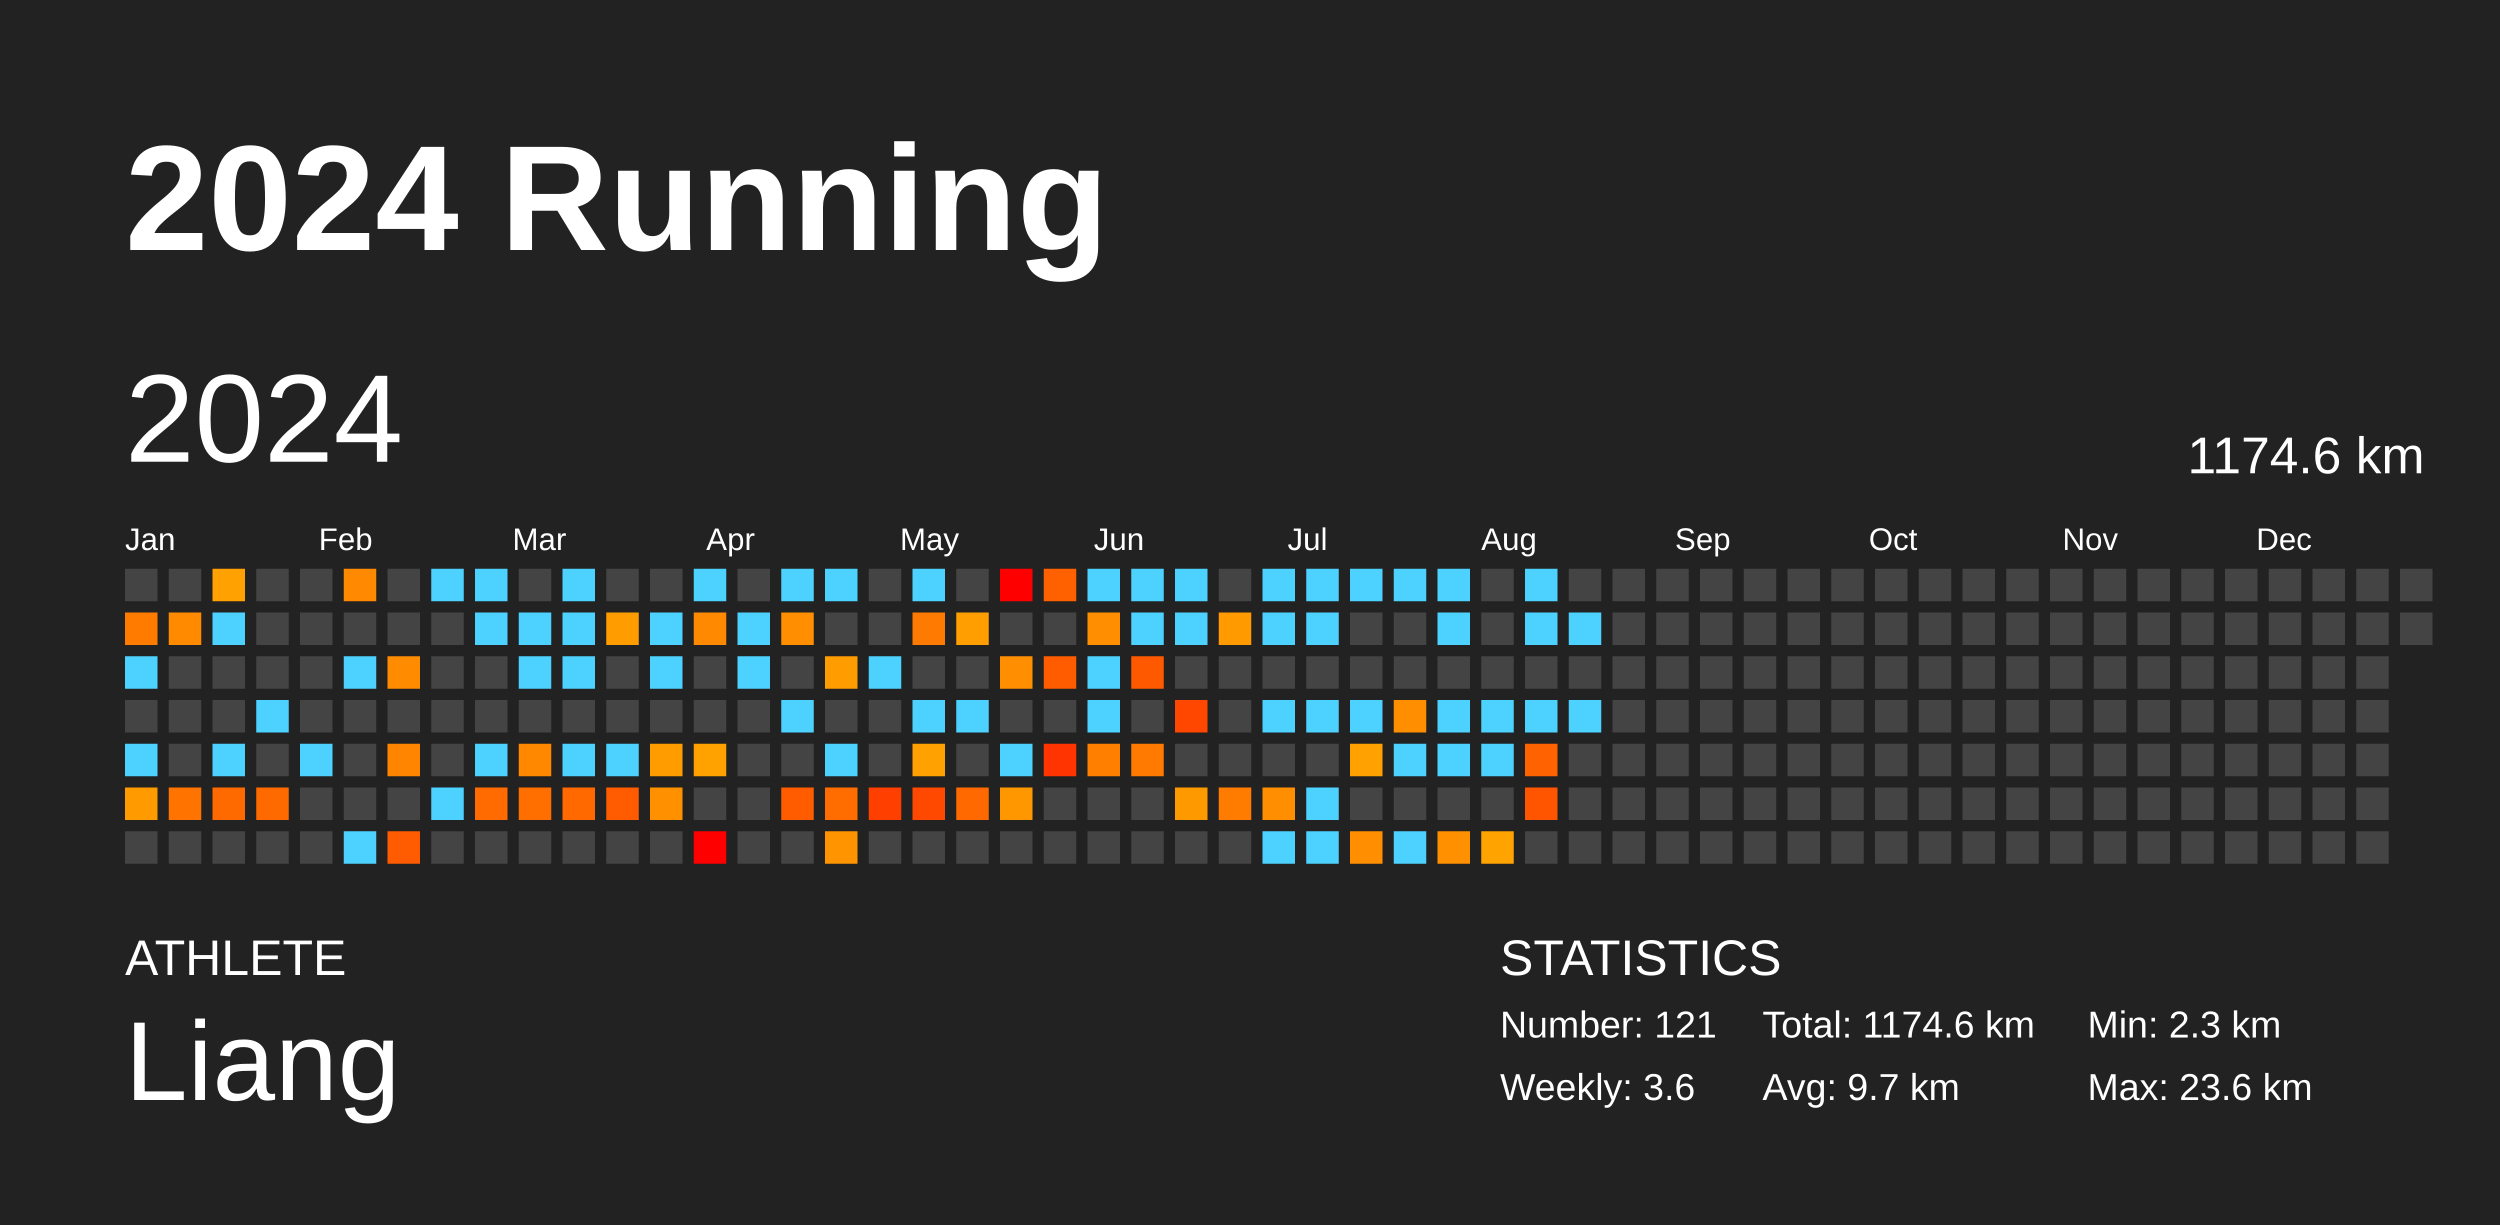
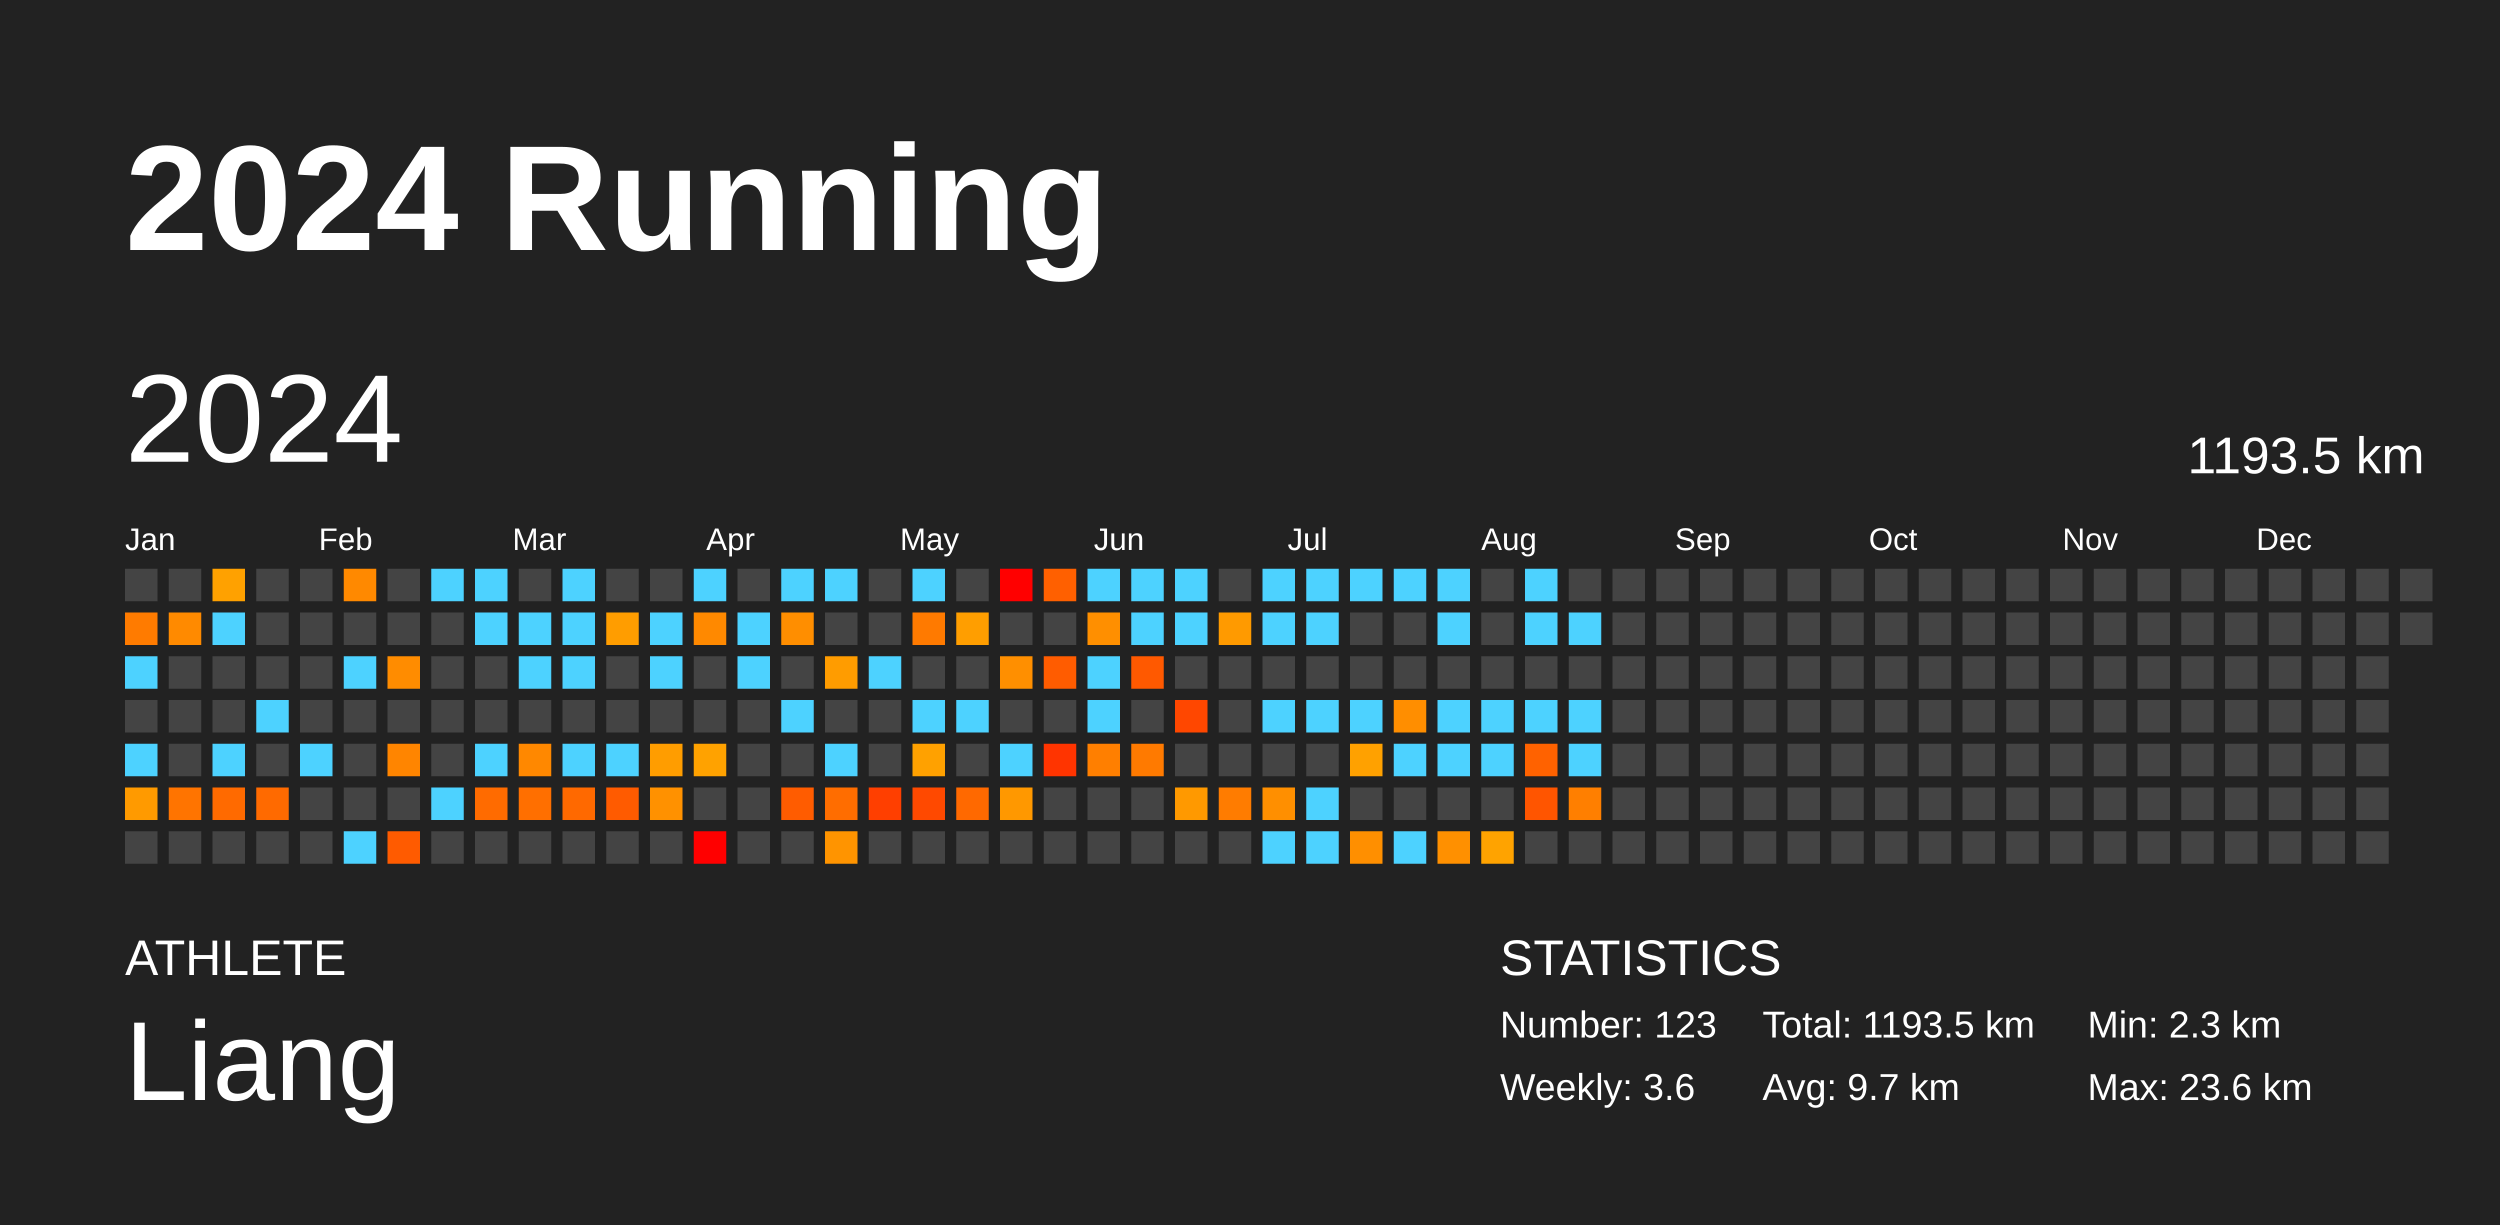
<svg xmlns="http://www.w3.org/2000/svg" baseProfile="full" height="98mm" version="1.1" viewBox="0,0,200,98" width="200mm">
  <defs />
  <rect fill="#222222" height="98" width="200" x="0" y="0" />
  <text fill="#FFFFFF" style="font-size:12px; font-family:Arial; font-weight:bold;" x="10" y="20">2024 Running</text>
  <text fill="#FFFFFF" style="font-size:4px; font-family:Arial" x="10" y="78">ATHLETE</text>
  <text fill="#FFFFFF" style="font-size:9px; font-family:Arial" x="10" y="88">Liang</text>
  <text fill="#FFFFFF" style="font-size:4px; font-family:Arial" x="120" y="78">STATISTICS</text>
-   <text fill="#FFFFFF" style="font-size:3px; font-family:Arial" x="120" y="83">Number: 121</text>
+   <text fill="#FFFFFF" style="font-size:3px; font-family:Arial" x="120" y="83">Number: 123</text>
  <text fill="#FFFFFF" style="font-size:3px; font-family:Arial" x="120" y="88">Weekly: 3.6</text>
-   <text fill="#FFFFFF" style="font-size:3px; font-family:Arial" x="141" y="83">Total: 1174.6 km</text>
+   <text fill="#FFFFFF" style="font-size:3px; font-family:Arial" x="141" y="83">Total: 1193.5 km</text>
  <text fill="#FFFFFF" style="font-size:3px; font-family:Arial" x="141" y="88">Avg: 9.7 km</text>
  <text fill="#FFFFFF" style="font-size:3px; font-family:Arial" x="167" y="83">Min: 2.3 km</text>
  <text fill="#FFFFFF" style="font-size:3px; font-family:Arial" x="167" y="88">Max: 23.6 km</text>
  <text dominant-baseline="hanging" fill="#FFFFFF" style="font-size:10.0px; font-family:Arial;" x="10" y="30">2024</text>
-   <text dominant-baseline="hanging" fill="#FFFFFF" style="font-size:4.125px; font-family:Arial;" x="175" y="35">1174.6 km</text>
+   <text dominant-baseline="hanging" fill="#FFFFFF" style="font-size:4.125px; font-family:Arial;" x="175" y="35">1193.5 km</text>
  <text fill="#FFFFFF" style="font-size:2.5px; font-family:Arial" x="10.0" y="44">Jan</text>
  <text fill="#FFFFFF" style="font-size:2.5px; font-family:Arial" x="25.5" y="44">Feb</text>
  <text fill="#FFFFFF" style="font-size:2.5px; font-family:Arial" x="41.0" y="44">Mar</text>
  <text fill="#FFFFFF" style="font-size:2.5px; font-family:Arial" x="56.5" y="44">Apr</text>
  <text fill="#FFFFFF" style="font-size:2.5px; font-family:Arial" x="72.0" y="44">May</text>
  <text fill="#FFFFFF" style="font-size:2.5px; font-family:Arial" x="87.5" y="44">Jun</text>
  <text fill="#FFFFFF" style="font-size:2.5px; font-family:Arial" x="103.0" y="44">Jul</text>
  <text fill="#FFFFFF" style="font-size:2.5px; font-family:Arial" x="118.5" y="44">Aug</text>
  <text fill="#FFFFFF" style="font-size:2.5px; font-family:Arial" x="134.0" y="44">Sep</text>
  <text fill="#FFFFFF" style="font-size:2.5px; font-family:Arial" x="149.5" y="44">Oct</text>
  <text fill="#FFFFFF" style="font-size:2.5px; font-family:Arial" x="165.0" y="44">Nov</text>
  <text fill="#FFFFFF" style="font-size:2.5px; font-family:Arial" x="180.5" y="44">Dec</text>
  <rect fill="#444444" height="2.6" width="2.6" x="10.0" y="45.5" />
  <rect fill="#ff7b00" height="2.6" width="2.6" x="10.0" y="49.0" />
  <rect fill="#4dd2ff" height="2.6" width="2.6" x="10.0" y="52.5" />
  <rect fill="#444444" height="2.6" width="2.6" x="10.0" y="56.0" />
  <rect fill="#4dd2ff" height="2.6" width="2.6" x="10.0" y="59.5" />
  <rect fill="#ff9a00" height="2.6" width="2.6" x="10.0" y="63.0" />
  <rect fill="#444444" height="2.6" width="2.6" x="10.0" y="66.5" />
  <rect fill="#444444" height="2.6" width="2.6" x="13.5" y="45.5" />
  <rect fill="#ff8a00" height="2.6" width="2.6" x="13.5" y="49.0" />
  <rect fill="#444444" height="2.6" width="2.6" x="13.5" y="52.5" />
  <rect fill="#444444" height="2.6" width="2.6" x="13.5" y="56.0" />
  <rect fill="#444444" height="2.6" width="2.6" x="13.5" y="59.5" />
  <rect fill="#ff7400" height="2.6" width="2.6" x="13.5" y="63.0" />
  <rect fill="#444444" height="2.6" width="2.6" x="13.5" y="66.5" />
  <rect fill="#ffa100" height="2.6" width="2.6" x="17.0" y="45.5" />
  <rect fill="#4dd2ff" height="2.6" width="2.6" x="17.0" y="49.0" />
  <rect fill="#444444" height="2.6" width="2.6" x="17.0" y="52.5" />
  <rect fill="#444444" height="2.6" width="2.6" x="17.0" y="56.0" />
  <rect fill="#4dd2ff" height="2.6" width="2.6" x="17.0" y="59.5" />
  <rect fill="#ff6a00" height="2.6" width="2.6" x="17.0" y="63.0" />
  <rect fill="#444444" height="2.6" width="2.6" x="17.0" y="66.5" />
  <rect fill="#444444" height="2.6" width="2.6" x="20.5" y="45.5" />
  <rect fill="#444444" height="2.6" width="2.6" x="20.5" y="49.0" />
  <rect fill="#444444" height="2.6" width="2.6" x="20.5" y="52.5" />
  <rect fill="#4dd2ff" height="2.6" width="2.6" x="20.5" y="56.0" />
  <rect fill="#444444" height="2.6" width="2.6" x="20.5" y="59.5" />
  <rect fill="#ff6a00" height="2.6" width="2.6" x="20.5" y="63.0" />
  <rect fill="#444444" height="2.6" width="2.6" x="20.5" y="66.5" />
  <rect fill="#444444" height="2.6" width="2.6" x="24.0" y="45.5" />
  <rect fill="#444444" height="2.6" width="2.6" x="24.0" y="49.0" />
  <rect fill="#444444" height="2.6" width="2.6" x="24.0" y="52.5" />
  <rect fill="#444444" height="2.6" width="2.6" x="24.0" y="56.0" />
  <rect fill="#4dd2ff" height="2.6" width="2.6" x="24.0" y="59.5" />
  <rect fill="#444444" height="2.6" width="2.6" x="24.0" y="63.0" />
  <rect fill="#444444" height="2.6" width="2.6" x="24.0" y="66.5" />
  <rect fill="#ff8900" height="2.6" width="2.6" x="27.5" y="45.5" />
  <rect fill="#444444" height="2.6" width="2.6" x="27.5" y="49.0" />
  <rect fill="#4dd2ff" height="2.6" width="2.6" x="27.5" y="52.5" />
  <rect fill="#444444" height="2.6" width="2.6" x="27.5" y="56.0" />
  <rect fill="#444444" height="2.6" width="2.6" x="27.5" y="59.5" />
  <rect fill="#444444" height="2.6" width="2.6" x="27.5" y="63.0" />
  <rect fill="#4dd2ff" height="2.6" width="2.6" x="27.5" y="66.5" />
  <rect fill="#444444" height="2.6" width="2.6" x="31.0" y="45.5" />
  <rect fill="#444444" height="2.6" width="2.6" x="31.0" y="49.0" />
  <rect fill="#ff8c00" height="2.6" width="2.6" x="31.0" y="52.5" />
  <rect fill="#444444" height="2.6" width="2.6" x="31.0" y="56.0" />
  <rect fill="#ff8500" height="2.6" width="2.6" x="31.0" y="59.5" />
  <rect fill="#444444" height="2.6" width="2.6" x="31.0" y="63.0" />
  <rect fill="#ff5b00" height="2.6" width="2.6" x="31.0" y="66.5" />
  <rect fill="#4dd2ff" height="2.6" width="2.6" x="34.5" y="45.5" />
  <rect fill="#444444" height="2.6" width="2.6" x="34.5" y="49.0" />
  <rect fill="#444444" height="2.6" width="2.6" x="34.5" y="52.5" />
  <rect fill="#444444" height="2.6" width="2.6" x="34.5" y="56.0" />
  <rect fill="#444444" height="2.6" width="2.6" x="34.5" y="59.5" />
  <rect fill="#4dd2ff" height="2.6" width="2.6" x="34.5" y="63.0" />
  <rect fill="#444444" height="2.6" width="2.6" x="34.5" y="66.5" />
  <rect fill="#4dd2ff" height="2.6" width="2.6" x="38.0" y="45.5" />
  <rect fill="#4dd2ff" height="2.6" width="2.6" x="38.0" y="49.0" />
  <rect fill="#444444" height="2.6" width="2.6" x="38.0" y="52.5" />
  <rect fill="#444444" height="2.6" width="2.6" x="38.0" y="56.0" />
  <rect fill="#4dd2ff" height="2.6" width="2.6" x="38.0" y="59.5" />
  <rect fill="#ff6b00" height="2.6" width="2.6" x="38.0" y="63.0" />
  <rect fill="#444444" height="2.6" width="2.6" x="38.0" y="66.5" />
  <rect fill="#444444" height="2.6" width="2.6" x="41.5" y="45.5" />
  <rect fill="#4dd2ff" height="2.6" width="2.6" x="41.5" y="49.0" />
  <rect fill="#4dd2ff" height="2.6" width="2.6" x="41.5" y="52.5" />
  <rect fill="#444444" height="2.6" width="2.6" x="41.5" y="56.0" />
  <rect fill="#ff8800" height="2.6" width="2.6" x="41.5" y="59.5" />
  <rect fill="#ff6f00" height="2.6" width="2.6" x="41.5" y="63.0" />
  <rect fill="#444444" height="2.6" width="2.6" x="41.5" y="66.5" />
  <rect fill="#4dd2ff" height="2.6" width="2.6" x="45.0" y="45.5" />
  <rect fill="#4dd2ff" height="2.6" width="2.6" x="45.0" y="49.0" />
  <rect fill="#4dd2ff" height="2.6" width="2.6" x="45.0" y="52.5" />
  <rect fill="#444444" height="2.6" width="2.6" x="45.0" y="56.0" />
  <rect fill="#4dd2ff" height="2.6" width="2.6" x="45.0" y="59.5" />
  <rect fill="#ff6900" height="2.6" width="2.6" x="45.0" y="63.0" />
  <rect fill="#444444" height="2.6" width="2.6" x="45.0" y="66.5" />
  <rect fill="#444444" height="2.6" width="2.6" x="48.5" y="45.5" />
  <rect fill="#ff9d00" height="2.6" width="2.6" x="48.5" y="49.0" />
  <rect fill="#444444" height="2.6" width="2.6" x="48.5" y="52.5" />
  <rect fill="#444444" height="2.6" width="2.6" x="48.5" y="56.0" />
  <rect fill="#4dd2ff" height="2.6" width="2.6" x="48.5" y="59.5" />
  <rect fill="#ff5b00" height="2.6" width="2.6" x="48.5" y="63.0" />
  <rect fill="#444444" height="2.6" width="2.6" x="48.5" y="66.5" />
  <rect fill="#444444" height="2.6" width="2.6" x="52.0" y="45.5" />
  <rect fill="#4dd2ff" height="2.6" width="2.6" x="52.0" y="49.0" />
  <rect fill="#4dd2ff" height="2.6" width="2.6" x="52.0" y="52.5" />
  <rect fill="#444444" height="2.6" width="2.6" x="52.0" y="56.0" />
  <rect fill="#ff9d00" height="2.6" width="2.6" x="52.0" y="59.5" />
  <rect fill="#ff9100" height="2.6" width="2.6" x="52.0" y="63.0" />
  <rect fill="#444444" height="2.6" width="2.6" x="52.0" y="66.5" />
  <rect fill="#4dd2ff" height="2.6" width="2.6" x="55.5" y="45.5" />
  <rect fill="#ff8900" height="2.6" width="2.6" x="55.5" y="49.0" />
  <rect fill="#444444" height="2.6" width="2.6" x="55.5" y="52.5" />
  <rect fill="#444444" height="2.6" width="2.6" x="55.5" y="56.0" />
  <rect fill="#ffa200" height="2.6" width="2.6" x="55.5" y="59.5" />
  <rect fill="#444444" height="2.6" width="2.6" x="55.5" y="63.0" />
  <rect fill="red" height="2.6" width="2.6" x="55.5" y="66.5" />
  <rect fill="#444444" height="2.6" width="2.6" x="59.0" y="45.5" />
  <rect fill="#4dd2ff" height="2.6" width="2.6" x="59.0" y="49.0" />
  <rect fill="#4dd2ff" height="2.6" width="2.6" x="59.0" y="52.5" />
  <rect fill="#444444" height="2.6" width="2.6" x="59.0" y="56.0" />
  <rect fill="#444444" height="2.6" width="2.6" x="59.0" y="59.5" />
  <rect fill="#444444" height="2.6" width="2.6" x="59.0" y="63.0" />
  <rect fill="#444444" height="2.6" width="2.6" x="59.0" y="66.5" />
  <rect fill="#4dd2ff" height="2.6" width="2.6" x="62.5" y="45.5" />
  <rect fill="#ff8e00" height="2.6" width="2.6" x="62.5" y="49.0" />
  <rect fill="#444444" height="2.6" width="2.6" x="62.5" y="52.5" />
  <rect fill="#4dd2ff" height="2.6" width="2.6" x="62.5" y="56.0" />
  <rect fill="#444444" height="2.6" width="2.6" x="62.5" y="59.5" />
  <rect fill="#ff5c00" height="2.6" width="2.6" x="62.5" y="63.0" />
  <rect fill="#444444" height="2.6" width="2.6" x="62.5" y="66.5" />
  <rect fill="#4dd2ff" height="2.6" width="2.6" x="66.0" y="45.5" />
  <rect fill="#444444" height="2.6" width="2.6" x="66.0" y="49.0" />
  <rect fill="#ff9c00" height="2.6" width="2.6" x="66.0" y="52.5" />
  <rect fill="#444444" height="2.6" width="2.6" x="66.0" y="56.0" />
  <rect fill="#4dd2ff" height="2.6" width="2.6" x="66.0" y="59.5" />
  <rect fill="#ff6d00" height="2.6" width="2.6" x="66.0" y="63.0" />
  <rect fill="#ff9400" height="2.6" width="2.6" x="66.0" y="66.5" />
  <rect fill="#444444" height="2.6" width="2.6" x="69.5" y="45.5" />
  <rect fill="#444444" height="2.6" width="2.6" x="69.5" y="49.0" />
  <rect fill="#4dd2ff" height="2.6" width="2.6" x="69.5" y="52.5" />
  <rect fill="#444444" height="2.6" width="2.6" x="69.5" y="56.0" />
  <rect fill="#444444" height="2.6" width="2.6" x="69.5" y="59.5" />
  <rect fill="#ff3f00" height="2.6" width="2.6" x="69.5" y="63.0" />
  <rect fill="#444444" height="2.6" width="2.6" x="69.5" y="66.5" />
  <rect fill="#4dd2ff" height="2.6" width="2.6" x="73.0" y="45.5" />
  <rect fill="#ff7a00" height="2.6" width="2.6" x="73.0" y="49.0" />
  <rect fill="#444444" height="2.6" width="2.6" x="73.0" y="52.5" />
  <rect fill="#4dd2ff" height="2.6" width="2.6" x="73.0" y="56.0" />
  <rect fill="#ffa100" height="2.6" width="2.6" x="73.0" y="59.5" />
  <rect fill="#ff4900" height="2.6" width="2.6" x="73.0" y="63.0" />
  <rect fill="#444444" height="2.6" width="2.6" x="73.0" y="66.5" />
  <rect fill="#444444" height="2.6" width="2.6" x="76.5" y="45.5" />
  <rect fill="#ff9e00" height="2.6" width="2.6" x="76.5" y="49.0" />
  <rect fill="#444444" height="2.6" width="2.6" x="76.5" y="52.5" />
  <rect fill="#4dd2ff" height="2.6" width="2.6" x="76.5" y="56.0" />
  <rect fill="#444444" height="2.6" width="2.6" x="76.5" y="59.5" />
  <rect fill="#ff6900" height="2.6" width="2.6" x="76.5" y="63.0" />
  <rect fill="#444444" height="2.6" width="2.6" x="76.5" y="66.5" />
  <rect fill="red" height="2.6" width="2.6" x="80.0" y="45.5" />
  <rect fill="#444444" height="2.6" width="2.6" x="80.0" y="49.0" />
  <rect fill="#ff8f00" height="2.6" width="2.6" x="80.0" y="52.5" />
  <rect fill="#444444" height="2.6" width="2.6" x="80.0" y="56.0" />
  <rect fill="#4dd2ff" height="2.6" width="2.6" x="80.0" y="59.5" />
  <rect fill="#ff9800" height="2.6" width="2.6" x="80.0" y="63.0" />
  <rect fill="#444444" height="2.6" width="2.6" x="80.0" y="66.5" />
  <rect fill="#ff6000" height="2.6" width="2.6" x="83.5" y="45.5" />
  <rect fill="#444444" height="2.6" width="2.6" x="83.5" y="49.0" />
  <rect fill="#ff5c00" height="2.6" width="2.6" x="83.5" y="52.5" />
  <rect fill="#444444" height="2.6" width="2.6" x="83.5" y="56.0" />
  <rect fill="#ff3400" height="2.6" width="2.6" x="83.5" y="59.5" />
  <rect fill="#444444" height="2.6" width="2.6" x="83.5" y="63.0" />
  <rect fill="#444444" height="2.6" width="2.6" x="83.5" y="66.5" />
  <rect fill="#4dd2ff" height="2.6" width="2.6" x="87.0" y="45.5" />
  <rect fill="#ff8f00" height="2.6" width="2.6" x="87.0" y="49.0" />
  <rect fill="#4dd2ff" height="2.6" width="2.6" x="87.0" y="52.5" />
  <rect fill="#4dd2ff" height="2.6" width="2.6" x="87.0" y="56.0" />
  <rect fill="#ff7f00" height="2.6" width="2.6" x="87.0" y="59.5" />
  <rect fill="#444444" height="2.6" width="2.6" x="87.0" y="63.0" />
  <rect fill="#444444" height="2.6" width="2.6" x="87.0" y="66.5" />
  <rect fill="#4dd2ff" height="2.6" width="2.6" x="90.5" y="45.5" />
  <rect fill="#4dd2ff" height="2.6" width="2.6" x="90.5" y="49.0" />
  <rect fill="#ff5900" height="2.6" width="2.6" x="90.5" y="52.5" />
  <rect fill="#444444" height="2.6" width="2.6" x="90.5" y="56.0" />
  <rect fill="#ff7a00" height="2.6" width="2.6" x="90.5" y="59.5" />
  <rect fill="#444444" height="2.6" width="2.6" x="90.5" y="63.0" />
  <rect fill="#444444" height="2.6" width="2.6" x="90.5" y="66.5" />
  <rect fill="#4dd2ff" height="2.6" width="2.6" x="94.0" y="45.5" />
  <rect fill="#4dd2ff" height="2.6" width="2.6" x="94.0" y="49.0" />
  <rect fill="#444444" height="2.6" width="2.6" x="94.0" y="52.5" />
  <rect fill="#ff4700" height="2.6" width="2.6" x="94.0" y="56.0" />
  <rect fill="#444444" height="2.6" width="2.6" x="94.0" y="59.5" />
  <rect fill="#ff9900" height="2.6" width="2.6" x="94.0" y="63.0" />
  <rect fill="#444444" height="2.6" width="2.6" x="94.0" y="66.5" />
  <rect fill="#444444" height="2.6" width="2.6" x="97.5" y="45.5" />
  <rect fill="#ff9a00" height="2.6" width="2.6" x="97.5" y="49.0" />
  <rect fill="#444444" height="2.6" width="2.6" x="97.5" y="52.5" />
  <rect fill="#444444" height="2.6" width="2.6" x="97.5" y="56.0" />
  <rect fill="#444444" height="2.6" width="2.6" x="97.5" y="59.5" />
  <rect fill="#ff7c00" height="2.6" width="2.6" x="97.5" y="63.0" />
  <rect fill="#444444" height="2.6" width="2.6" x="97.5" y="66.5" />
  <rect fill="#4dd2ff" height="2.6" width="2.6" x="101.0" y="45.5" />
  <rect fill="#4dd2ff" height="2.6" width="2.6" x="101.0" y="49.0" />
  <rect fill="#444444" height="2.6" width="2.6" x="101.0" y="52.5" />
  <rect fill="#4dd2ff" height="2.6" width="2.6" x="101.0" y="56.0" />
  <rect fill="#444444" height="2.6" width="2.6" x="101.0" y="59.5" />
  <rect fill="#ff8f00" height="2.6" width="2.6" x="101.0" y="63.0" />
  <rect fill="#4dd2ff" height="2.6" width="2.6" x="101.0" y="66.5" />
  <rect fill="#4dd2ff" height="2.6" width="2.6" x="104.5" y="45.5" />
  <rect fill="#4dd2ff" height="2.6" width="2.6" x="104.5" y="49.0" />
  <rect fill="#444444" height="2.6" width="2.6" x="104.5" y="52.5" />
  <rect fill="#4dd2ff" height="2.6" width="2.6" x="104.5" y="56.0" />
  <rect fill="#444444" height="2.6" width="2.6" x="104.5" y="59.5" />
  <rect fill="#4dd2ff" height="2.6" width="2.6" x="104.5" y="63.0" />
  <rect fill="#4dd2ff" height="2.6" width="2.6" x="104.5" y="66.5" />
  <rect fill="#4dd2ff" height="2.6" width="2.6" x="108.0" y="45.5" />
  <rect fill="#444444" height="2.6" width="2.6" x="108.0" y="49.0" />
  <rect fill="#444444" height="2.6" width="2.6" x="108.0" y="52.5" />
  <rect fill="#4dd2ff" height="2.6" width="2.6" x="108.0" y="56.0" />
  <rect fill="#ffa100" height="2.6" width="2.6" x="108.0" y="59.5" />
  <rect fill="#444444" height="2.6" width="2.6" x="108.0" y="63.0" />
  <rect fill="#ff8f00" height="2.6" width="2.6" x="108.0" y="66.5" />
  <rect fill="#4dd2ff" height="2.6" width="2.6" x="111.5" y="45.5" />
  <rect fill="#444444" height="2.6" width="2.6" x="111.5" y="49.0" />
  <rect fill="#444444" height="2.6" width="2.6" x="111.5" y="52.5" />
  <rect fill="#ff8e00" height="2.6" width="2.6" x="111.5" y="56.0" />
  <rect fill="#4dd2ff" height="2.6" width="2.6" x="111.5" y="59.5" />
  <rect fill="#444444" height="2.6" width="2.6" x="111.5" y="63.0" />
  <rect fill="#4dd2ff" height="2.6" width="2.6" x="111.5" y="66.5" />
  <rect fill="#4dd2ff" height="2.6" width="2.6" x="115.0" y="45.5" />
  <rect fill="#4dd2ff" height="2.6" width="2.6" x="115.0" y="49.0" />
  <rect fill="#444444" height="2.6" width="2.6" x="115.0" y="52.5" />
  <rect fill="#4dd2ff" height="2.6" width="2.6" x="115.0" y="56.0" />
  <rect fill="#4dd2ff" height="2.6" width="2.6" x="115.0" y="59.5" />
  <rect fill="#444444" height="2.6" width="2.6" x="115.0" y="63.0" />
  <rect fill="#ff9000" height="2.6" width="2.6" x="115.0" y="66.5" />
  <rect fill="#444444" height="2.6" width="2.6" x="118.5" y="45.5" />
  <rect fill="#444444" height="2.6" width="2.6" x="118.5" y="49.0" />
  <rect fill="#444444" height="2.6" width="2.6" x="118.5" y="52.5" />
  <rect fill="#4dd2ff" height="2.6" width="2.6" x="118.5" y="56.0" />
  <rect fill="#4dd2ff" height="2.6" width="2.6" x="118.5" y="59.5" />
  <rect fill="#444444" height="2.6" width="2.6" x="118.5" y="63.0" />
  <rect fill="#ffa300" height="2.6" width="2.6" x="118.5" y="66.5" />
  <rect fill="#4dd2ff" height="2.6" width="2.6" x="122.0" y="45.5" />
  <rect fill="#4dd2ff" height="2.6" width="2.6" x="122.0" y="49.0" />
  <rect fill="#444444" height="2.6" width="2.6" x="122.0" y="52.5" />
  <rect fill="#4dd2ff" height="2.6" width="2.6" x="122.0" y="56.0" />
  <rect fill="#ff6200" height="2.6" width="2.6" x="122.0" y="59.5" />
  <rect fill="#ff5500" height="2.6" width="2.6" x="122.0" y="63.0" />
  <rect fill="#444444" height="2.6" width="2.6" x="122.0" y="66.5" />
  <rect fill="#444444" height="2.6" width="2.6" x="125.5" y="45.5" />
  <rect fill="#4dd2ff" height="2.6" width="2.6" x="125.5" y="49.0" />
  <rect fill="#444444" height="2.6" width="2.6" x="125.5" y="52.5" />
  <rect fill="#4dd2ff" height="2.6" width="2.6" x="125.5" y="56.0" />
-   <rect fill="#444444" height="2.6" width="2.6" x="125.5" y="59.5" />
-   <rect fill="#444444" height="2.6" width="2.6" x="125.5" y="63.0" />
+   <rect fill="#4dd2ff" height="2.6" width="2.6" x="125.5" y="59.5" />
+   <rect fill="#ff7f00" height="2.6" width="2.6" x="125.5" y="63.0" />
  <rect fill="#444444" height="2.6" width="2.6" x="125.5" y="66.5" />
  <rect fill="#444444" height="2.6" width="2.6" x="129.0" y="45.5" />
  <rect fill="#444444" height="2.6" width="2.6" x="129.0" y="49.0" />
  <rect fill="#444444" height="2.6" width="2.6" x="129.0" y="52.5" />
  <rect fill="#444444" height="2.6" width="2.6" x="129.0" y="56.0" />
  <rect fill="#444444" height="2.6" width="2.6" x="129.0" y="59.5" />
  <rect fill="#444444" height="2.6" width="2.6" x="129.0" y="63.0" />
  <rect fill="#444444" height="2.6" width="2.6" x="129.0" y="66.5" />
  <rect fill="#444444" height="2.6" width="2.6" x="132.5" y="45.5" />
  <rect fill="#444444" height="2.6" width="2.6" x="132.5" y="49.0" />
  <rect fill="#444444" height="2.6" width="2.6" x="132.5" y="52.5" />
  <rect fill="#444444" height="2.6" width="2.6" x="132.5" y="56.0" />
  <rect fill="#444444" height="2.6" width="2.6" x="132.5" y="59.5" />
  <rect fill="#444444" height="2.6" width="2.6" x="132.5" y="63.0" />
  <rect fill="#444444" height="2.6" width="2.6" x="132.5" y="66.5" />
  <rect fill="#444444" height="2.6" width="2.6" x="136.0" y="45.5" />
  <rect fill="#444444" height="2.6" width="2.6" x="136.0" y="49.0" />
  <rect fill="#444444" height="2.6" width="2.6" x="136.0" y="52.5" />
  <rect fill="#444444" height="2.6" width="2.6" x="136.0" y="56.0" />
  <rect fill="#444444" height="2.6" width="2.6" x="136.0" y="59.5" />
  <rect fill="#444444" height="2.6" width="2.6" x="136.0" y="63.0" />
  <rect fill="#444444" height="2.6" width="2.6" x="136.0" y="66.5" />
  <rect fill="#444444" height="2.6" width="2.6" x="139.5" y="45.5" />
  <rect fill="#444444" height="2.6" width="2.6" x="139.5" y="49.0" />
  <rect fill="#444444" height="2.6" width="2.6" x="139.5" y="52.5" />
  <rect fill="#444444" height="2.6" width="2.6" x="139.5" y="56.0" />
  <rect fill="#444444" height="2.6" width="2.6" x="139.5" y="59.5" />
  <rect fill="#444444" height="2.6" width="2.6" x="139.5" y="63.0" />
  <rect fill="#444444" height="2.6" width="2.6" x="139.5" y="66.5" />
  <rect fill="#444444" height="2.6" width="2.6" x="143.0" y="45.5" />
  <rect fill="#444444" height="2.6" width="2.6" x="143.0" y="49.0" />
  <rect fill="#444444" height="2.6" width="2.6" x="143.0" y="52.5" />
  <rect fill="#444444" height="2.6" width="2.6" x="143.0" y="56.0" />
  <rect fill="#444444" height="2.6" width="2.6" x="143.0" y="59.5" />
  <rect fill="#444444" height="2.6" width="2.6" x="143.0" y="63.0" />
  <rect fill="#444444" height="2.6" width="2.6" x="143.0" y="66.5" />
  <rect fill="#444444" height="2.6" width="2.6" x="146.5" y="45.5" />
  <rect fill="#444444" height="2.6" width="2.6" x="146.5" y="49.0" />
  <rect fill="#444444" height="2.6" width="2.6" x="146.5" y="52.5" />
  <rect fill="#444444" height="2.6" width="2.6" x="146.5" y="56.0" />
  <rect fill="#444444" height="2.6" width="2.6" x="146.5" y="59.5" />
  <rect fill="#444444" height="2.6" width="2.6" x="146.5" y="63.0" />
  <rect fill="#444444" height="2.6" width="2.6" x="146.5" y="66.5" />
  <rect fill="#444444" height="2.6" width="2.6" x="150.0" y="45.5" />
  <rect fill="#444444" height="2.6" width="2.6" x="150.0" y="49.0" />
  <rect fill="#444444" height="2.6" width="2.6" x="150.0" y="52.5" />
  <rect fill="#444444" height="2.6" width="2.6" x="150.0" y="56.0" />
  <rect fill="#444444" height="2.6" width="2.6" x="150.0" y="59.5" />
  <rect fill="#444444" height="2.6" width="2.6" x="150.0" y="63.0" />
  <rect fill="#444444" height="2.6" width="2.6" x="150.0" y="66.5" />
  <rect fill="#444444" height="2.6" width="2.6" x="153.5" y="45.5" />
  <rect fill="#444444" height="2.6" width="2.6" x="153.5" y="49.0" />
  <rect fill="#444444" height="2.6" width="2.6" x="153.5" y="52.5" />
  <rect fill="#444444" height="2.6" width="2.6" x="153.5" y="56.0" />
  <rect fill="#444444" height="2.6" width="2.6" x="153.5" y="59.5" />
  <rect fill="#444444" height="2.6" width="2.6" x="153.5" y="63.0" />
  <rect fill="#444444" height="2.6" width="2.6" x="153.5" y="66.5" />
  <rect fill="#444444" height="2.6" width="2.6" x="157.0" y="45.5" />
  <rect fill="#444444" height="2.6" width="2.6" x="157.0" y="49.0" />
  <rect fill="#444444" height="2.6" width="2.6" x="157.0" y="52.5" />
  <rect fill="#444444" height="2.6" width="2.6" x="157.0" y="56.0" />
  <rect fill="#444444" height="2.6" width="2.6" x="157.0" y="59.5" />
  <rect fill="#444444" height="2.6" width="2.6" x="157.0" y="63.0" />
  <rect fill="#444444" height="2.6" width="2.6" x="157.0" y="66.5" />
  <rect fill="#444444" height="2.6" width="2.6" x="160.5" y="45.5" />
  <rect fill="#444444" height="2.6" width="2.6" x="160.5" y="49.0" />
  <rect fill="#444444" height="2.6" width="2.6" x="160.5" y="52.5" />
  <rect fill="#444444" height="2.6" width="2.6" x="160.5" y="56.0" />
  <rect fill="#444444" height="2.6" width="2.6" x="160.5" y="59.5" />
  <rect fill="#444444" height="2.6" width="2.6" x="160.5" y="63.0" />
  <rect fill="#444444" height="2.6" width="2.6" x="160.5" y="66.5" />
  <rect fill="#444444" height="2.6" width="2.6" x="164.0" y="45.5" />
  <rect fill="#444444" height="2.6" width="2.6" x="164.0" y="49.0" />
  <rect fill="#444444" height="2.6" width="2.6" x="164.0" y="52.5" />
  <rect fill="#444444" height="2.6" width="2.6" x="164.0" y="56.0" />
  <rect fill="#444444" height="2.6" width="2.6" x="164.0" y="59.5" />
  <rect fill="#444444" height="2.6" width="2.6" x="164.0" y="63.0" />
  <rect fill="#444444" height="2.6" width="2.6" x="164.0" y="66.5" />
  <rect fill="#444444" height="2.6" width="2.6" x="167.5" y="45.5" />
  <rect fill="#444444" height="2.6" width="2.6" x="167.5" y="49.0" />
  <rect fill="#444444" height="2.6" width="2.6" x="167.5" y="52.5" />
  <rect fill="#444444" height="2.6" width="2.6" x="167.5" y="56.0" />
  <rect fill="#444444" height="2.6" width="2.6" x="167.5" y="59.5" />
  <rect fill="#444444" height="2.6" width="2.6" x="167.5" y="63.0" />
  <rect fill="#444444" height="2.6" width="2.6" x="167.5" y="66.5" />
  <rect fill="#444444" height="2.6" width="2.6" x="171.0" y="45.5" />
  <rect fill="#444444" height="2.6" width="2.6" x="171.0" y="49.0" />
  <rect fill="#444444" height="2.6" width="2.6" x="171.0" y="52.5" />
  <rect fill="#444444" height="2.6" width="2.6" x="171.0" y="56.0" />
  <rect fill="#444444" height="2.6" width="2.6" x="171.0" y="59.5" />
  <rect fill="#444444" height="2.6" width="2.6" x="171.0" y="63.0" />
  <rect fill="#444444" height="2.6" width="2.6" x="171.0" y="66.5" />
  <rect fill="#444444" height="2.6" width="2.6" x="174.5" y="45.5" />
  <rect fill="#444444" height="2.6" width="2.6" x="174.5" y="49.0" />
  <rect fill="#444444" height="2.6" width="2.6" x="174.5" y="52.5" />
  <rect fill="#444444" height="2.6" width="2.6" x="174.5" y="56.0" />
  <rect fill="#444444" height="2.6" width="2.6" x="174.5" y="59.5" />
  <rect fill="#444444" height="2.6" width="2.6" x="174.5" y="63.0" />
  <rect fill="#444444" height="2.6" width="2.6" x="174.5" y="66.5" />
  <rect fill="#444444" height="2.6" width="2.6" x="178.0" y="45.5" />
  <rect fill="#444444" height="2.6" width="2.6" x="178.0" y="49.0" />
  <rect fill="#444444" height="2.6" width="2.6" x="178.0" y="52.5" />
  <rect fill="#444444" height="2.6" width="2.6" x="178.0" y="56.0" />
  <rect fill="#444444" height="2.6" width="2.6" x="178.0" y="59.5" />
  <rect fill="#444444" height="2.6" width="2.6" x="178.0" y="63.0" />
  <rect fill="#444444" height="2.6" width="2.6" x="178.0" y="66.5" />
  <rect fill="#444444" height="2.6" width="2.6" x="181.5" y="45.5" />
  <rect fill="#444444" height="2.6" width="2.6" x="181.5" y="49.0" />
  <rect fill="#444444" height="2.6" width="2.6" x="181.5" y="52.5" />
  <rect fill="#444444" height="2.6" width="2.6" x="181.5" y="56.0" />
  <rect fill="#444444" height="2.6" width="2.6" x="181.5" y="59.5" />
  <rect fill="#444444" height="2.6" width="2.6" x="181.5" y="63.0" />
  <rect fill="#444444" height="2.6" width="2.6" x="181.5" y="66.5" />
  <rect fill="#444444" height="2.6" width="2.6" x="185.0" y="45.5" />
  <rect fill="#444444" height="2.6" width="2.6" x="185.0" y="49.0" />
  <rect fill="#444444" height="2.6" width="2.6" x="185.0" y="52.5" />
  <rect fill="#444444" height="2.6" width="2.6" x="185.0" y="56.0" />
  <rect fill="#444444" height="2.6" width="2.6" x="185.0" y="59.5" />
  <rect fill="#444444" height="2.6" width="2.6" x="185.0" y="63.0" />
  <rect fill="#444444" height="2.6" width="2.6" x="185.0" y="66.5" />
  <rect fill="#444444" height="2.6" width="2.6" x="188.5" y="45.5" />
  <rect fill="#444444" height="2.6" width="2.6" x="188.5" y="49.0" />
  <rect fill="#444444" height="2.6" width="2.6" x="188.5" y="52.5" />
  <rect fill="#444444" height="2.6" width="2.6" x="188.5" y="56.0" />
  <rect fill="#444444" height="2.6" width="2.6" x="188.5" y="59.5" />
  <rect fill="#444444" height="2.6" width="2.6" x="188.5" y="63.0" />
  <rect fill="#444444" height="2.6" width="2.6" x="188.5" y="66.5" />
  <rect fill="#444444" height="2.6" width="2.6" x="192.0" y="45.5" />
  <rect fill="#444444" height="2.6" width="2.6" x="192.0" y="49.0" />
</svg>
